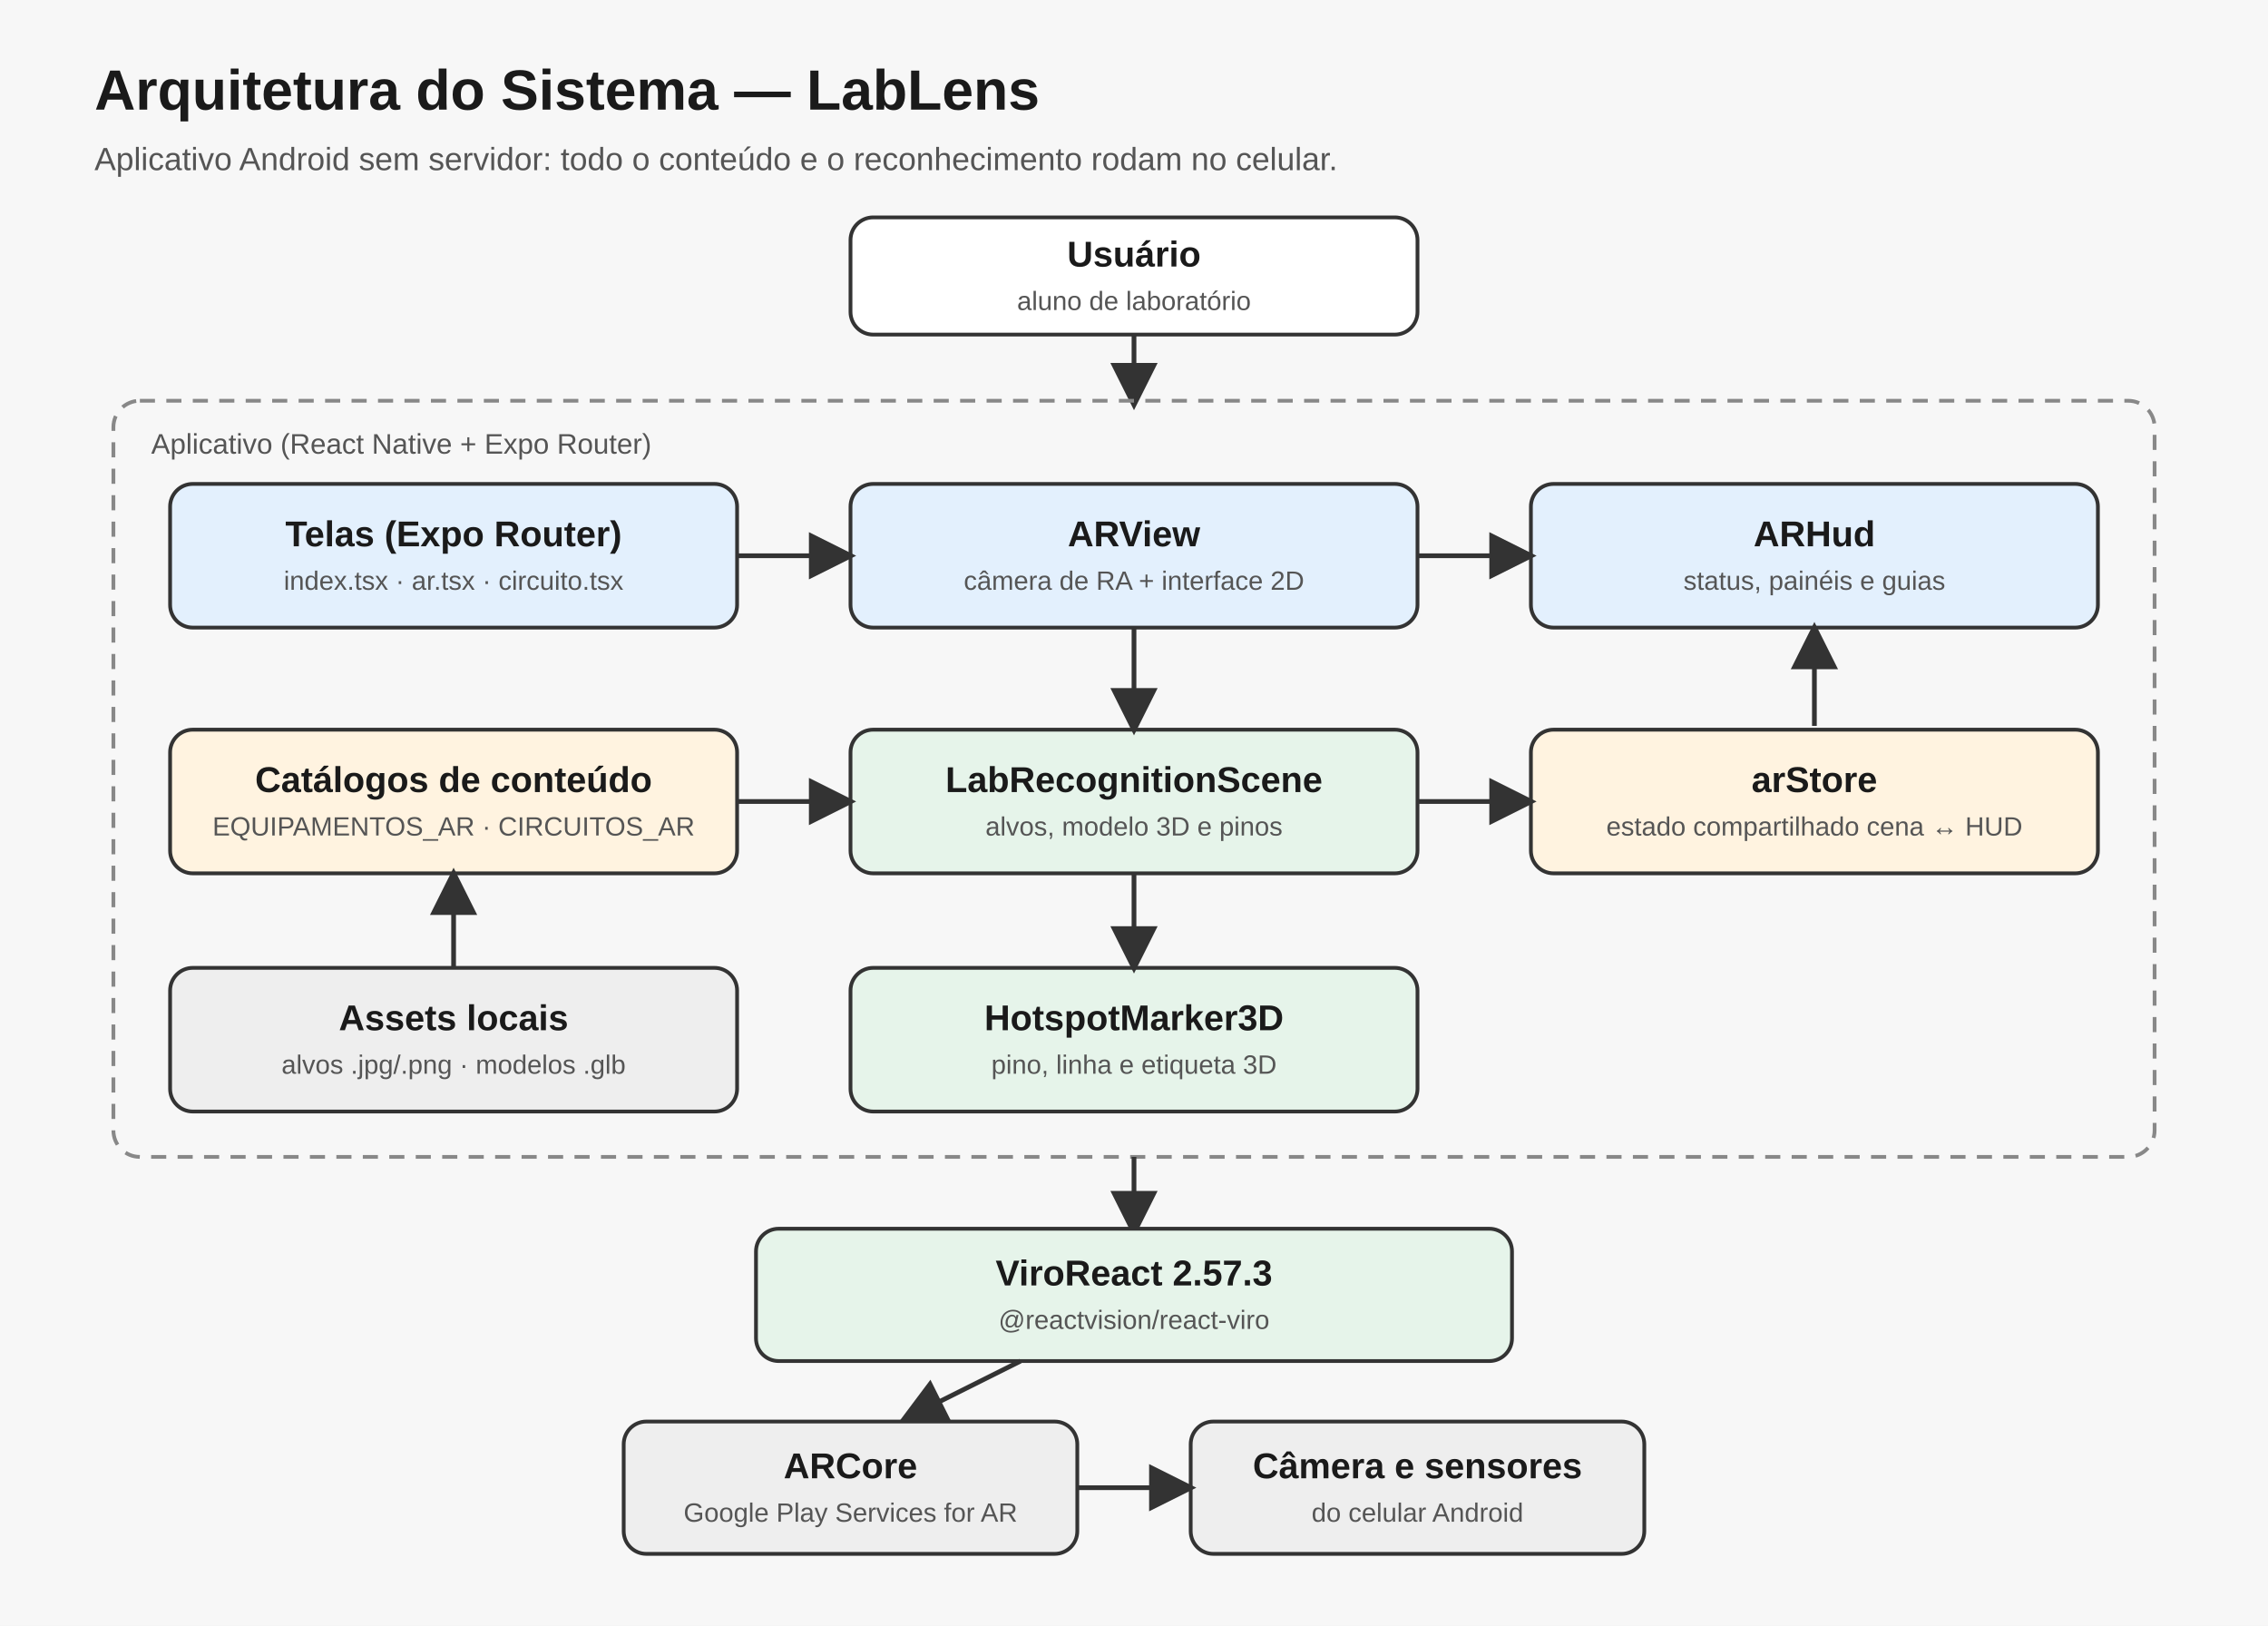
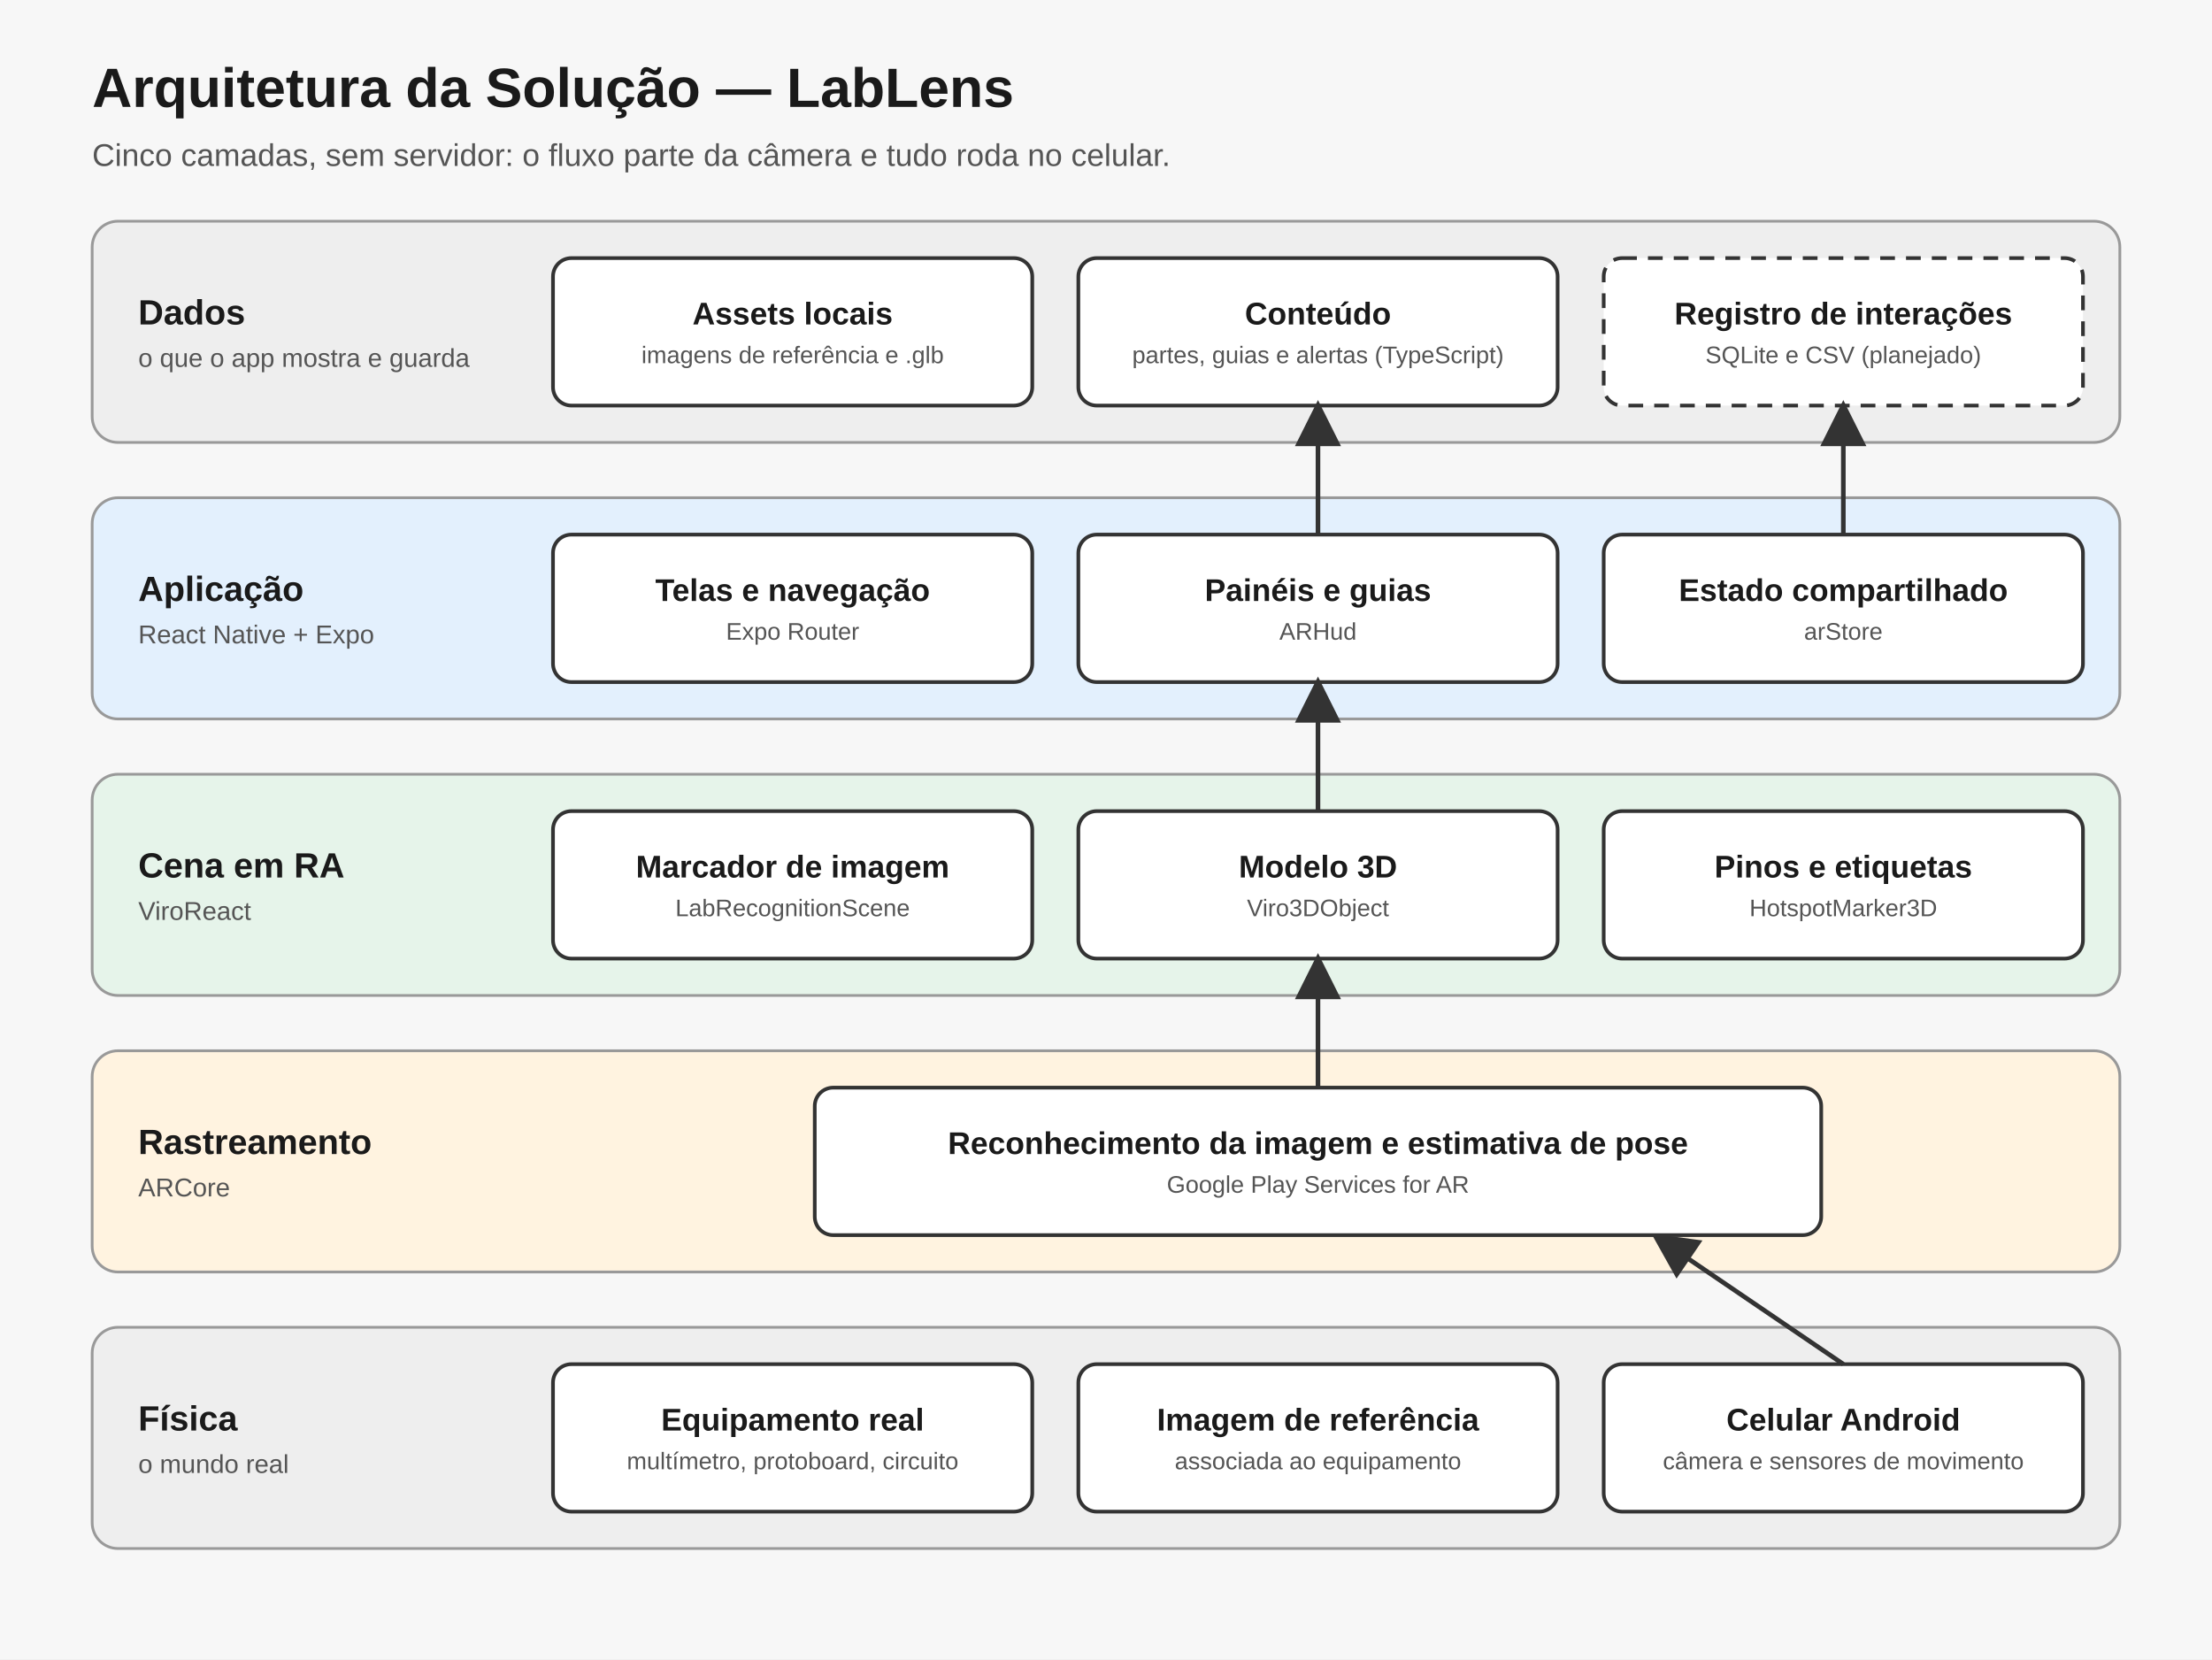
- <svg xmlns="http://www.w3.org/2000/svg" width="1200" height="860" viewBox="0 0 1200 860" font-family="Arial, Helvetica, sans-serif">
+ <svg xmlns="http://www.w3.org/2000/svg" width="1200" height="900" viewBox="0 0 1200 900" font-family="Arial, Helvetica, sans-serif">
  <defs>
    <marker id="seta" markerWidth="10" markerHeight="10" refX="8" refY="5" orient="auto">
      <path d="M0,0 L10,5 L0,10 z" fill="#333" />
    </marker>
  </defs>
-   <rect width="1200" height="860" fill="#f7f7f7" />
-   <text x="50" y="58" font-size="30" font-weight="700" fill="#1a1a1a">Arquitetura do Sistema — LabLens</text>
-   <text x="50" y="90" font-size="17" fill="#555">Aplicativo Android sem servidor: todo o conteúdo e o reconhecimento rodam no celular.</text>
-   <rect x="450" y="115" width="300" height="62" rx="12" fill="#ffffff" stroke="#333" stroke-width="2" />
-   <text x="600.0" y="141.0" text-anchor="middle" font-size="19" font-weight="700" fill="#1a1a1a">Usuário</text>
-   <text x="600.0" y="164.0" text-anchor="middle" font-size="14" fill="#555">aluno de laboratório</text>
-   <line x1="600" y1="177" x2="600" y2="212" stroke="#333" stroke-width="2.5" marker-end="url(#seta)" />
-   <rect x="60" y="212" width="1080" height="400" rx="14" fill="none" stroke="#888" stroke-width="2" stroke-dasharray="8 6" />
-   <text x="80" y="240" font-size="15" fill="#555">Aplicativo (React Native + Expo Router)</text>
-   <rect x="90" y="256" width="300" height="76" rx="12" fill="#e3f0fd" stroke="#333" stroke-width="2" />
-   <text x="240.0" y="289.0" text-anchor="middle" font-size="19" font-weight="700" fill="#1a1a1a">Telas (Expo Router)</text>
-   <text x="240.0" y="312.0" text-anchor="middle" font-size="14" fill="#555">index.tsx · ar.tsx · circuito.tsx</text>
-   <rect x="450" y="256" width="300" height="76" rx="12" fill="#e3f0fd" stroke="#333" stroke-width="2" />
-   <text x="600.0" y="289.0" text-anchor="middle" font-size="19" font-weight="700" fill="#1a1a1a">ARView</text>
-   <text x="600.0" y="312.0" text-anchor="middle" font-size="14" fill="#555">câmera de RA + interface 2D</text>
-   <rect x="810" y="256" width="300" height="76" rx="12" fill="#e3f0fd" stroke="#333" stroke-width="2" />
-   <text x="960.0" y="289.0" text-anchor="middle" font-size="19" font-weight="700" fill="#1a1a1a">ARHud</text>
-   <text x="960.0" y="312.0" text-anchor="middle" font-size="14" fill="#555">status, painéis e guias</text>
-   <line x1="390" y1="294" x2="448" y2="294" stroke="#333" stroke-width="2.5" marker-end="url(#seta)" />
-   <line x1="750" y1="294" x2="808" y2="294" stroke="#333" stroke-width="2.5" marker-end="url(#seta)" />
-   <rect x="450" y="386" width="300" height="76" rx="12" fill="#e6f4ea" stroke="#333" stroke-width="2" />
-   <text x="600.0" y="419.0" text-anchor="middle" font-size="19" font-weight="700" fill="#1a1a1a">LabRecognitionScene</text>
-   <text x="600.0" y="442.0" text-anchor="middle" font-size="14" fill="#555">alvos, modelo 3D e pinos</text>
-   <line x1="600" y1="332" x2="600" y2="384" stroke="#333" stroke-width="2.5" marker-end="url(#seta)" />
-   <rect x="810" y="386" width="300" height="76" rx="12" fill="#fff3e0" stroke="#333" stroke-width="2" />
-   <text x="960.0" y="419.0" text-anchor="middle" font-size="19" font-weight="700" fill="#1a1a1a">arStore</text>
-   <text x="960.0" y="442.0" text-anchor="middle" font-size="14" fill="#555">estado compartilhado cena ↔ HUD</text>
-   <line x1="750" y1="424" x2="808" y2="424" stroke="#333" stroke-width="2.5" marker-end="url(#seta)" />
-   <line x1="960" y1="384" x2="960" y2="334" stroke="#333" stroke-width="2.5" marker-end="url(#seta)" />
-   <rect x="90" y="386" width="300" height="76" rx="12" fill="#fff3e0" stroke="#333" stroke-width="2" />
-   <text x="240.0" y="419.0" text-anchor="middle" font-size="19" font-weight="700" fill="#1a1a1a">Catálogos de conteúdo</text>
-   <text x="240.0" y="442.0" text-anchor="middle" font-size="14" fill="#555">EQUIPAMENTOS_AR · CIRCUITOS_AR</text>
-   <line x1="390" y1="424" x2="448" y2="424" stroke="#333" stroke-width="2.5" marker-end="url(#seta)" />
-   <rect x="90" y="512" width="300" height="76" rx="12" fill="#eeeeee" stroke="#333" stroke-width="2" />
-   <text x="240.0" y="545.0" text-anchor="middle" font-size="19" font-weight="700" fill="#1a1a1a">Assets locais</text>
-   <text x="240.0" y="568.0" text-anchor="middle" font-size="14" fill="#555">alvos .jpg/.png · modelos .glb</text>
-   <line x1="240" y1="512" x2="240" y2="464" stroke="#333" stroke-width="2.5" marker-end="url(#seta)" />
-   <rect x="450" y="512" width="300" height="76" rx="12" fill="#e6f4ea" stroke="#333" stroke-width="2" />
-   <text x="600.0" y="545.0" text-anchor="middle" font-size="19" font-weight="700" fill="#1a1a1a">HotspotMarker3D</text>
-   <text x="600.0" y="568.0" text-anchor="middle" font-size="14" fill="#555">pino, linha e etiqueta 3D</text>
-   <line x1="600" y1="462" x2="600" y2="510" stroke="#333" stroke-width="2.5" marker-end="url(#seta)" />
-   <line x1="600" y1="612" x2="600" y2="650" stroke="#333" stroke-width="2.5" marker-end="url(#seta)" />
-   <rect x="400" y="650" width="400" height="70" rx="12" fill="#e6f4ea" stroke="#333" stroke-width="2" />
-   <text x="600.0" y="680.0" text-anchor="middle" font-size="19" font-weight="700" fill="#1a1a1a">ViroReact 2.57.3</text>
-   <text x="600.0" y="703.0" text-anchor="middle" font-size="14" fill="#555">@reactvision/react-viro</text>
-   <line x1="540" y1="720" x2="480" y2="750" stroke="#333" stroke-width="2.5" marker-end="url(#seta)" />
-   <rect x="330" y="752" width="240" height="70" rx="12" fill="#eeeeee" stroke="#333" stroke-width="2" />
-   <text x="450.0" y="782.0" text-anchor="middle" font-size="19" font-weight="700" fill="#1a1a1a">ARCore</text>
-   <text x="450.0" y="805.0" text-anchor="middle" font-size="14" fill="#555">Google Play Services for AR</text>
-   <rect x="630" y="752" width="240" height="70" rx="12" fill="#eeeeee" stroke="#333" stroke-width="2" />
-   <text x="750.0" y="782.0" text-anchor="middle" font-size="19" font-weight="700" fill="#1a1a1a">Câmera e sensores</text>
-   <text x="750.0" y="805.0" text-anchor="middle" font-size="14" fill="#555">do celular Android</text>
-   <line x1="570" y1="787" x2="628" y2="787" stroke="#333" stroke-width="2.5" marker-end="url(#seta)" />
+   <rect width="1200" height="900" fill="#f7f7f7" />
+   <text x="50" y="58" font-size="30" font-weight="700" fill="#1a1a1a">Arquitetura da Solução — LabLens</text>
+   <text x="50" y="90" font-size="17" fill="#555">Cinco camadas, sem servidor: o fluxo parte da câmera e tudo roda no celular.</text>
+   <rect x="50" y="120" width="1100" height="120" rx="14" fill="#eeeeee" stroke="#999" stroke-width="1.5" />
+   <text x="75" y="176.0" font-size="19" font-weight="700" fill="#1a1a1a">Dados</text>
+   <text x="75" y="199.0" font-size="14" fill="#555">o que o app mostra e guarda</text>
+   <rect x="50" y="270" width="1100" height="120" rx="14" fill="#e3f0fd" stroke="#999" stroke-width="1.5" />
+   <text x="75" y="326.0" font-size="19" font-weight="700" fill="#1a1a1a">Aplicação</text>
+   <text x="75" y="349.0" font-size="14" fill="#555">React Native + Expo</text>
+   <rect x="50" y="420" width="1100" height="120" rx="14" fill="#e6f4ea" stroke="#999" stroke-width="1.5" />
+   <text x="75" y="476.0" font-size="19" font-weight="700" fill="#1a1a1a">Cena em RA</text>
+   <text x="75" y="499.0" font-size="14" fill="#555">ViroReact</text>
+   <rect x="50" y="570" width="1100" height="120" rx="14" fill="#fff3e0" stroke="#999" stroke-width="1.5" />
+   <text x="75" y="626.0" font-size="19" font-weight="700" fill="#1a1a1a">Rastreamento</text>
+   <text x="75" y="649.0" font-size="14" fill="#555">ARCore</text>
+   <rect x="50" y="720" width="1100" height="120" rx="14" fill="#eeeeee" stroke="#999" stroke-width="1.5" />
+   <text x="75" y="776.0" font-size="19" font-weight="700" fill="#1a1a1a">Física</text>
+   <text x="75" y="799.0" font-size="14" fill="#555">o mundo real</text>
+   <rect x="300" y="140" width="260" height="80" rx="10" fill="#ffffff" stroke="#333" stroke-width="2" />
+   <text x="430.0" y="176.0" text-anchor="middle" font-size="17" font-weight="700" fill="#1a1a1a">Assets locais</text>
+   <text x="430.0" y="197.0" text-anchor="middle" font-size="13" fill="#555">imagens de referência e .glb</text>
+   <rect x="585" y="140" width="260" height="80" rx="10" fill="#ffffff" stroke="#333" stroke-width="2" />
+   <text x="715.0" y="176.0" text-anchor="middle" font-size="17" font-weight="700" fill="#1a1a1a">Conteúdo</text>
+   <text x="715.0" y="197.0" text-anchor="middle" font-size="13" fill="#555">partes, guias e alertas (TypeScript)</text>
+   <rect x="870" y="140" width="260" height="80" rx="10" fill="#ffffff" stroke="#333" stroke-width="2" stroke-dasharray="8 6" />
+   <text x="1000.0" y="176.0" text-anchor="middle" font-size="17" font-weight="700" fill="#1a1a1a">Registro de interações</text>
+   <text x="1000.0" y="197.0" text-anchor="middle" font-size="13" fill="#555">SQLite e CSV (planejado)</text>
+   <rect x="300" y="290" width="260" height="80" rx="10" fill="#ffffff" stroke="#333" stroke-width="2" />
+   <text x="430.0" y="326.0" text-anchor="middle" font-size="17" font-weight="700" fill="#1a1a1a">Telas e navegação</text>
+   <text x="430.0" y="347.0" text-anchor="middle" font-size="13" fill="#555">Expo Router</text>
+   <rect x="585" y="290" width="260" height="80" rx="10" fill="#ffffff" stroke="#333" stroke-width="2" />
+   <text x="715.0" y="326.0" text-anchor="middle" font-size="17" font-weight="700" fill="#1a1a1a">Painéis e guias</text>
+   <text x="715.0" y="347.0" text-anchor="middle" font-size="13" fill="#555">ARHud</text>
+   <rect x="870" y="290" width="260" height="80" rx="10" fill="#ffffff" stroke="#333" stroke-width="2" />
+   <text x="1000.0" y="326.0" text-anchor="middle" font-size="17" font-weight="700" fill="#1a1a1a">Estado compartilhado</text>
+   <text x="1000.0" y="347.0" text-anchor="middle" font-size="13" fill="#555">arStore</text>
+   <rect x="300" y="440" width="260" height="80" rx="10" fill="#ffffff" stroke="#333" stroke-width="2" />
+   <text x="430.0" y="476.0" text-anchor="middle" font-size="17" font-weight="700" fill="#1a1a1a">Marcador de imagem</text>
+   <text x="430.0" y="497.0" text-anchor="middle" font-size="13" fill="#555">LabRecognitionScene</text>
+   <rect x="585" y="440" width="260" height="80" rx="10" fill="#ffffff" stroke="#333" stroke-width="2" />
+   <text x="715.0" y="476.0" text-anchor="middle" font-size="17" font-weight="700" fill="#1a1a1a">Modelo 3D</text>
+   <text x="715.0" y="497.0" text-anchor="middle" font-size="13" fill="#555">Viro3DObject</text>
+   <rect x="870" y="440" width="260" height="80" rx="10" fill="#ffffff" stroke="#333" stroke-width="2" />
+   <text x="1000.0" y="476.0" text-anchor="middle" font-size="17" font-weight="700" fill="#1a1a1a">Pinos e etiquetas</text>
+   <text x="1000.0" y="497.0" text-anchor="middle" font-size="13" fill="#555">HotspotMarker3D</text>
+   <rect x="442" y="590" width="546" height="80" rx="10" fill="#ffffff" stroke="#333" stroke-width="2" />
+   <text x="715.0" y="626.0" text-anchor="middle" font-size="17" font-weight="700" fill="#1a1a1a">Reconhecimento da imagem e estimativa de pose</text>
+   <text x="715.0" y="647.0" text-anchor="middle" font-size="13" fill="#555">Google Play Services for AR</text>
+   <rect x="300" y="740" width="260" height="80" rx="10" fill="#ffffff" stroke="#333" stroke-width="2" />
+   <text x="430.0" y="776.0" text-anchor="middle" font-size="17" font-weight="700" fill="#1a1a1a">Equipamento real</text>
+   <text x="430.0" y="797.0" text-anchor="middle" font-size="13" fill="#555">multímetro, protoboard, circuito</text>
+   <rect x="585" y="740" width="260" height="80" rx="10" fill="#ffffff" stroke="#333" stroke-width="2" />
+   <text x="715.0" y="776.0" text-anchor="middle" font-size="17" font-weight="700" fill="#1a1a1a">Imagem de referência</text>
+   <text x="715.0" y="797.0" text-anchor="middle" font-size="13" fill="#555">associada ao equipamento</text>
+   <rect x="870" y="740" width="260" height="80" rx="10" fill="#ffffff" stroke="#333" stroke-width="2" />
+   <text x="1000.0" y="776.0" text-anchor="middle" font-size="17" font-weight="700" fill="#1a1a1a">Celular Android</text>
+   <text x="1000.0" y="797.0" text-anchor="middle" font-size="13" fill="#555">câmera e sensores de movimento</text>
+   <line x1="1000" y1="740" x2="900" y2="672" stroke="#333" stroke-width="2.5" marker-end="url(#seta)" />
+   <line x1="715" y1="590" x2="715" y2="522" stroke="#333" stroke-width="2.5" marker-end="url(#seta)" />
+   <line x1="715" y1="440" x2="715" y2="372" stroke="#333" stroke-width="2.5" marker-end="url(#seta)" />
+   <line x1="715" y1="290" x2="715" y2="222" stroke="#333" stroke-width="2.5" marker-end="url(#seta)" />
+   <line x1="1000" y1="290" x2="1000" y2="222" stroke="#333" stroke-width="2.5" marker-end="url(#seta)" />
</svg>
